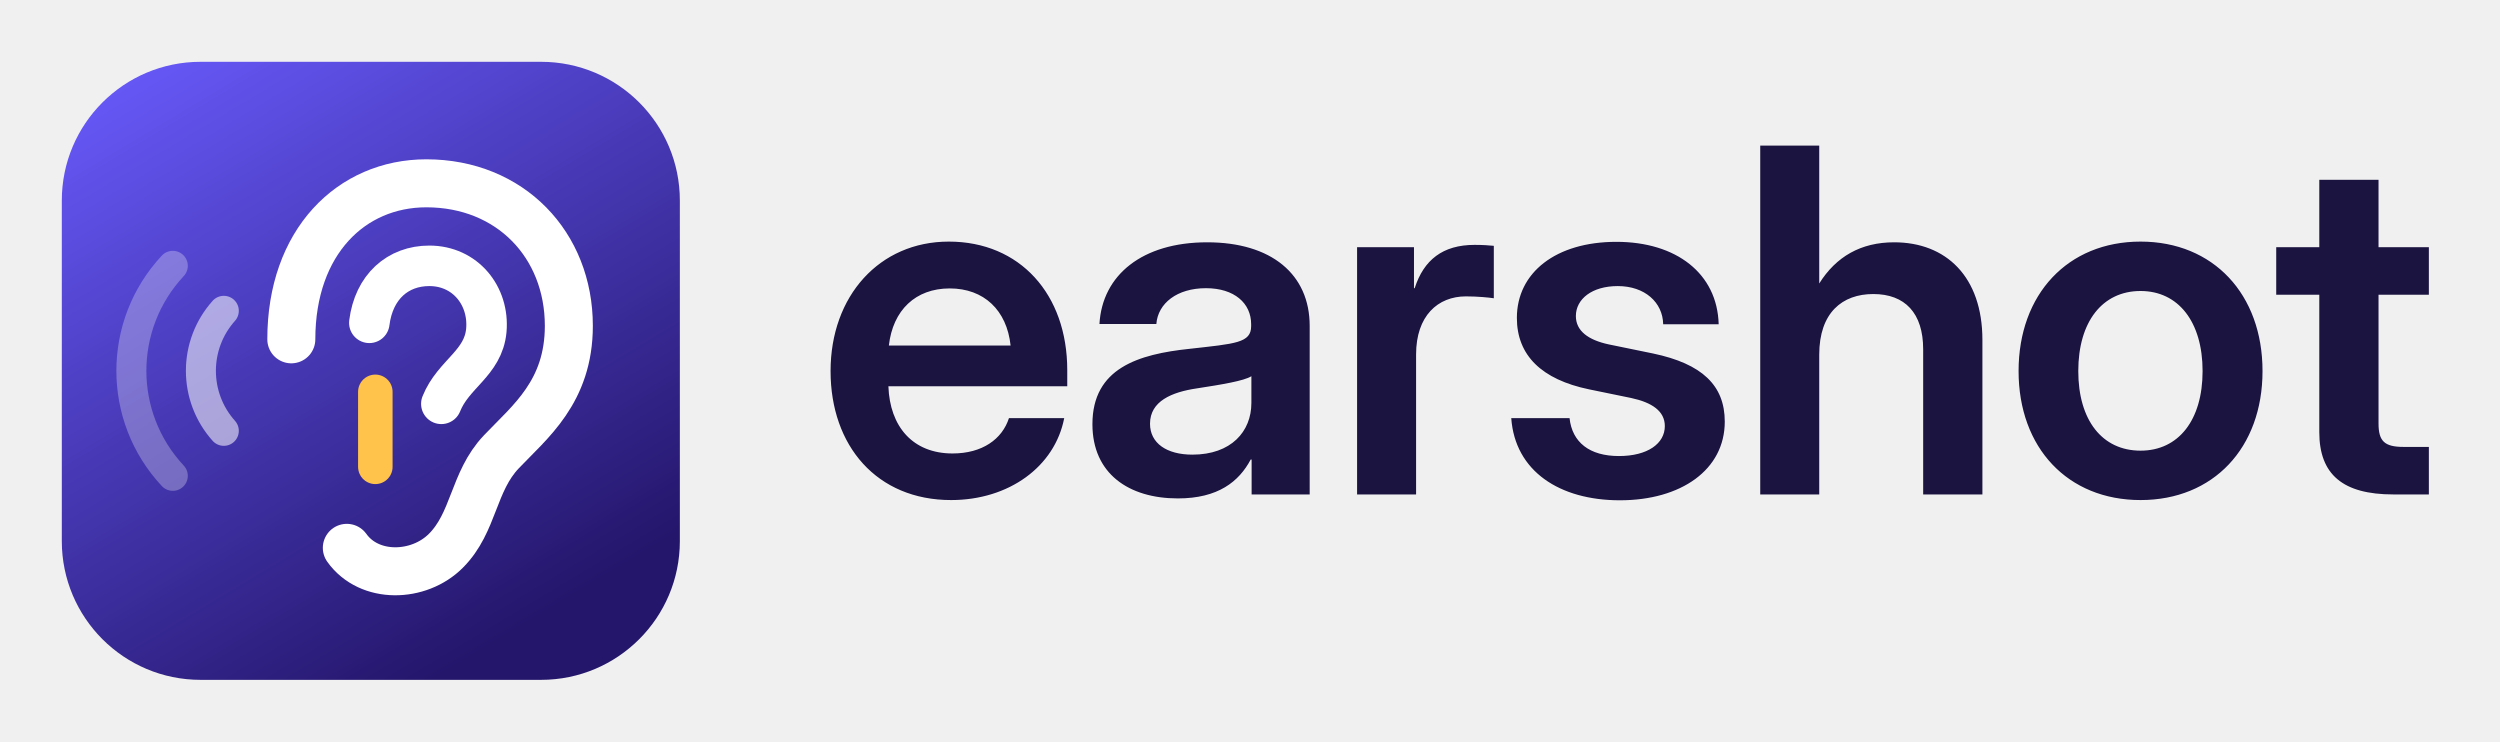
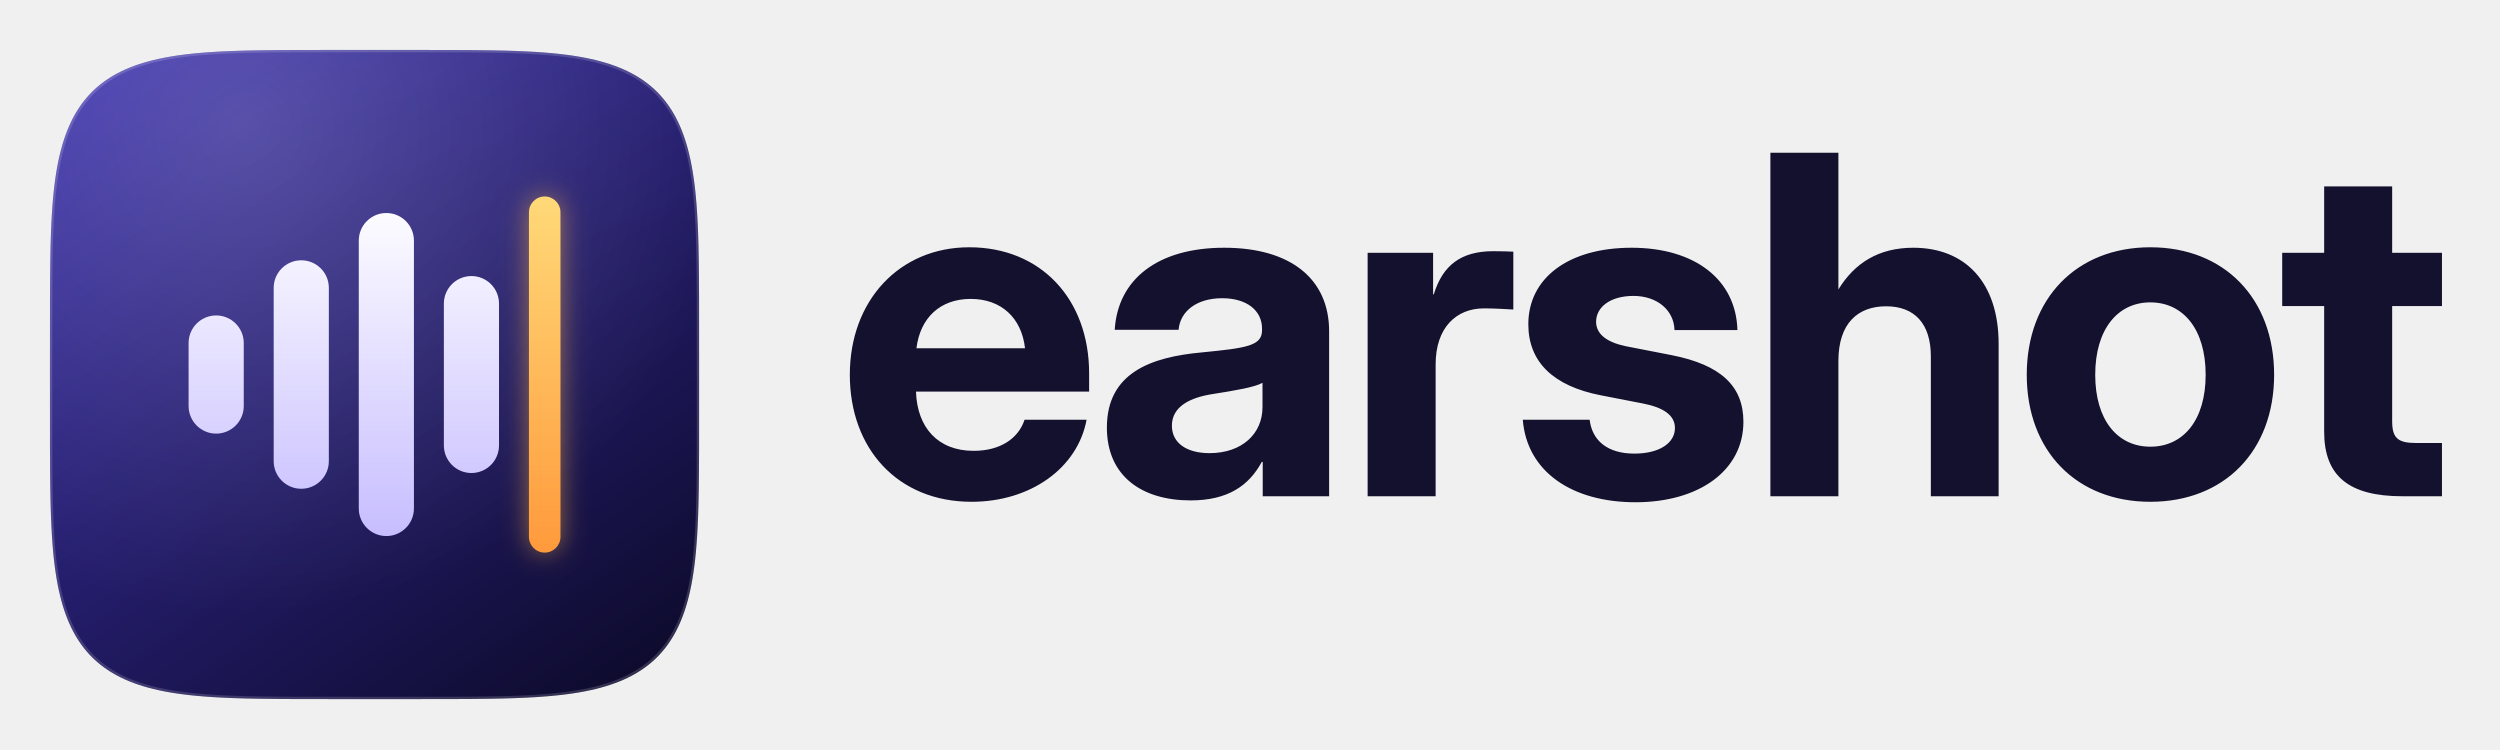
- <svg xmlns="http://www.w3.org/2000/svg" width="809" height="240" viewBox="0 0 809 240">
+ <svg xmlns="http://www.w3.org/2000/svg" width="801" height="240" viewBox="0 0 801 240">
  <defs>
-     <linearGradient id="logo-bg" x1="0" y1="0" x2="0.6" y2="1">
-       <stop offset="0" stop-color="#6A5CFF" />
-       <stop offset="1" stop-color="#24166B" />
+     <linearGradient id="bg" x1="0.15" y1="0" x2="0.85" y2="1">
+       <stop offset="0" stop-color="#3A2FA8" />
+       <stop offset="1" stop-color="#0E0B2E" />
    </linearGradient>
-     <filter id="logo-sh" x="-10%" y="-10%" width="120%" height="130%">
-       <feDropShadow dx="0" dy="12" stdDeviation="14" flood-opacity="0.30" />
+     <radialGradient id="highlight" cx="0.3" cy="0.12" r="0.75">
+       <stop offset="0" stop-color="#FFFFFF" stop-opacity="0.18" />
+       <stop offset="1" stop-color="#FFFFFF" stop-opacity="0" />
+     </radialGradient>
+     <linearGradient id="bar" gradientUnits="userSpaceOnUse" x1="0" y1="286" x2="0" y2="738">
+       <stop offset="0" stop-color="#FFFFFF" />
+       <stop offset="1" stop-color="#C4BAFF" />
+     </linearGradient>
+     <linearGradient id="cursor" x1="0" y1="0" x2="0" y2="1">
+       <stop offset="0" stop-color="#FFD978" />
+       <stop offset="1" stop-color="#FF9A3C" />
+     </linearGradient>
+     <filter id="cursor-glow" x="-150%" y="-20%" width="400%" height="140%">
+       <feGaussianBlur stdDeviation="16" />
    </filter>
+     <clipPath id="tile-clip">
+       <path d="M 924.00 512.00 L 923.95 605.51 L 923.80 635.37 L 923.55 657.07 L 923.21 674.71 L 922.76 689.84 L 922.21 703.21 L 921.56 715.26 L 920.81 726.28 L 919.97 736.47 L 919.02 745.95 L 917.96 754.84 L 916.81 763.20 L 915.55 771.12 L 914.19 778.62 L 912.73 785.76 L 911.16 792.56 L 909.48 799.07 L 907.70 805.29 L 905.81 811.25 L 903.80 816.97 L 901.69 822.46 L 899.47 827.73 L 897.13 832.80 L 894.68 837.68 L 892.11 842.38 L 889.42 846.89 L 886.61 851.24 L 883.68 855.43 L 880.62 859.46 L 877.44 863.34 L 874.12 867.08 L 870.67 870.67 L 867.08 874.12 L 863.34 877.44 L 859.46 880.62 L 855.43 883.68 L 851.24 886.61 L 846.89 889.42 L 842.38 892.11 L 837.68 894.68 L 832.80 897.13 L 827.73 899.47 L 822.46 901.69 L 816.97 903.80 L 811.25 905.81 L 805.29 907.70 L 799.07 909.48 L 792.56 911.16 L 785.76 912.73 L 778.62 914.19 L 771.12 915.55 L 763.20 916.81 L 754.84 917.96 L 745.95 919.02 L 736.47 919.97 L 726.28 920.81 L 715.26 921.56 L 703.21 922.21 L 689.84 922.76 L 674.71 923.21 L 657.07 923.55 L 635.37 923.80 L 605.51 923.95 L 512.00 924.00 L 418.49 923.95 L 388.63 923.80 L 366.93 923.55 L 349.29 923.21 L 334.16 922.76 L 320.79 922.21 L 308.74 921.56 L 297.72 920.81 L 287.53 919.97 L 278.05 919.02 L 269.16 917.96 L 260.80 916.81 L 252.88 915.55 L 245.38 914.19 L 238.24 912.73 L 231.44 911.16 L 224.93 909.48 L 218.71 907.70 L 212.75 905.81 L 207.03 903.80 L 201.54 901.69 L 196.27 899.47 L 191.20 897.13 L 186.32 894.68 L 181.62 892.11 L 177.11 889.42 L 172.76 886.61 L 168.57 883.68 L 164.54 880.62 L 160.66 877.44 L 156.92 874.12 L 153.33 870.67 L 149.88 867.08 L 146.56 863.34 L 143.38 859.46 L 140.32 855.43 L 137.39 851.24 L 134.58 846.89 L 131.89 842.38 L 129.32 837.68 L 126.87 832.80 L 124.53 827.73 L 122.31 822.46 L 120.20 816.97 L 118.19 811.25 L 116.30 805.29 L 114.52 799.07 L 112.84 792.56 L 111.27 785.76 L 109.81 778.62 L 108.45 771.12 L 107.19 763.20 L 106.04 754.84 L 104.98 745.95 L 104.03 736.47 L 103.19 726.28 L 102.44 715.26 L 101.79 703.21 L 101.24 689.84 L 100.79 674.71 L 100.45 657.07 L 100.20 635.37 L 100.05 605.51 L 100.00 512.00 L 100.05 418.49 L 100.20 388.63 L 100.45 366.93 L 100.79 349.29 L 101.24 334.16 L 101.79 320.79 L 102.44 308.74 L 103.19 297.72 L 104.03 287.53 L 104.98 278.05 L 106.04 269.16 L 107.19 260.80 L 108.45 252.88 L 109.81 245.38 L 111.27 238.24 L 112.84 231.44 L 114.52 224.93 L 116.30 218.71 L 118.19 212.75 L 120.20 207.03 L 122.31 201.54 L 124.53 196.27 L 126.87 191.20 L 129.32 186.32 L 131.89 181.62 L 134.58 177.11 L 137.39 172.76 L 140.32 168.57 L 143.38 164.54 L 146.56 160.66 L 149.88 156.92 L 153.33 153.33 L 156.92 149.88 L 160.66 146.56 L 164.54 143.38 L 168.57 140.32 L 172.76 137.39 L 177.11 134.58 L 181.62 131.89 L 186.32 129.32 L 191.20 126.87 L 196.27 124.53 L 201.54 122.31 L 207.03 120.20 L 212.75 118.19 L 218.71 116.30 L 224.93 114.52 L 231.44 112.84 L 238.24 111.27 L 245.38 109.81 L 252.88 108.45 L 260.80 107.19 L 269.16 106.04 L 278.05 104.98 L 287.53 104.03 L 297.72 103.19 L 308.74 102.44 L 320.79 101.79 L 334.16 101.24 L 349.29 100.79 L 366.93 100.45 L 388.63 100.20 L 418.49 100.05 L 512.00 100.00 L 605.51 100.05 L 635.37 100.20 L 657.07 100.45 L 674.71 100.79 L 689.84 101.24 L 703.21 101.79 L 715.26 102.44 L 726.28 103.19 L 736.47 104.03 L 745.95 104.98 L 754.84 106.04 L 763.20 107.19 L 771.12 108.45 L 778.62 109.81 L 785.76 111.27 L 792.56 112.84 L 799.07 114.52 L 805.29 116.30 L 811.25 118.19 L 816.97 120.20 L 822.46 122.31 L 827.73 124.53 L 832.80 126.87 L 837.68 129.32 L 842.38 131.89 L 846.89 134.58 L 851.24 137.39 L 855.43 140.32 L 859.46 143.38 L 863.34 146.56 L 867.08 149.88 L 870.67 153.33 L 874.12 156.92 L 877.44 160.66 L 880.62 164.54 L 883.68 168.57 L 886.61 172.76 L 889.42 177.11 L 892.11 181.62 L 894.68 186.32 L 897.13 191.20 L 899.47 196.27 L 901.69 201.54 L 903.80 207.03 L 905.81 212.75 L 907.70 218.71 L 909.48 224.93 L 911.16 231.44 L 912.73 238.24 L 914.19 245.38 L 915.55 252.88 L 916.81 260.80 L 917.96 269.16 L 919.02 278.05 L 919.97 287.53 L 920.81 297.72 L 921.56 308.74 L 922.21 320.79 L 922.76 334.16 L 923.21 349.29 L 923.55 366.93 L 923.80 388.63 L 923.95 418.49 Z" />
+     </clipPath>
  </defs>
-   <g transform="translate(20 20) scale(0.2427184) translate(-100 -100)">
-     <rect x="100" y="100" width="824" height="824" rx="185" fill="url(#logo-bg)" />
-     <g id="mark" fill="none" stroke-linecap="round" stroke-linejoin="round" transform="translate(-14 0)">
-       <path d="M 330 432 A 120 120 0 0 0 330 592" stroke="#FFFFFF" stroke-opacity="0.55" stroke-width="40" />
-       <path d="M 262 372 A 205 205 0 0 0 262 652" stroke="#FFFFFF" stroke-opacity="0.28" stroke-width="40" />
-       <path d="M 420 470 C 420 340 500 262 600 262 C 712 262 790 344 790 452 C 790 540 738 580 700 620 C 662 660 664 714 626 752 C 590 788 524 790 494 748" stroke="#FFFFFF" stroke-width="64" />
-       <path d="M 524 448 C 530 400 562 372 604 372 C 652 372 684 412 680 458 C 676 502 636 516 620 556" stroke="#FFFFFF" stroke-width="54" />
-       <path d="M 532 540 L 532 640" stroke="#FFC24B" stroke-width="46" />
+   <g transform="translate(16 16) scale(0.2524272) translate(-100 -100)">
+     <path d="M 924.00 512.00 L 923.95 605.51 L 923.80 635.37 L 923.55 657.07 L 923.21 674.71 L 922.76 689.84 L 922.21 703.21 L 921.56 715.26 L 920.81 726.28 L 919.97 736.47 L 919.02 745.95 L 917.96 754.84 L 916.81 763.20 L 915.55 771.12 L 914.19 778.62 L 912.73 785.76 L 911.16 792.56 L 909.48 799.07 L 907.70 805.29 L 905.81 811.25 L 903.80 816.97 L 901.69 822.46 L 899.47 827.73 L 897.13 832.80 L 894.68 837.68 L 892.11 842.38 L 889.42 846.89 L 886.61 851.24 L 883.68 855.43 L 880.62 859.46 L 877.44 863.34 L 874.12 867.08 L 870.67 870.67 L 867.08 874.12 L 863.34 877.44 L 859.46 880.62 L 855.43 883.68 L 851.24 886.61 L 846.89 889.42 L 842.38 892.11 L 837.68 894.68 L 832.80 897.13 L 827.73 899.47 L 822.46 901.69 L 816.97 903.80 L 811.25 905.81 L 805.29 907.70 L 799.07 909.48 L 792.56 911.16 L 785.76 912.73 L 778.62 914.19 L 771.12 915.55 L 763.20 916.81 L 754.84 917.96 L 745.95 919.02 L 736.47 919.97 L 726.28 920.81 L 715.26 921.56 L 703.21 922.21 L 689.84 922.76 L 674.71 923.21 L 657.07 923.55 L 635.37 923.80 L 605.51 923.95 L 512.00 924.00 L 418.49 923.95 L 388.63 923.80 L 366.93 923.55 L 349.29 923.21 L 334.16 922.76 L 320.79 922.21 L 308.74 921.56 L 297.72 920.81 L 287.53 919.97 L 278.05 919.02 L 269.16 917.96 L 260.80 916.81 L 252.88 915.55 L 245.38 914.19 L 238.24 912.73 L 231.44 911.16 L 224.93 909.48 L 218.71 907.70 L 212.75 905.81 L 207.03 903.80 L 201.54 901.69 L 196.27 899.47 L 191.20 897.13 L 186.32 894.68 L 181.62 892.11 L 177.11 889.42 L 172.76 886.61 L 168.57 883.68 L 164.54 880.62 L 160.66 877.44 L 156.92 874.12 L 153.33 870.67 L 149.88 867.08 L 146.56 863.34 L 143.38 859.46 L 140.32 855.43 L 137.39 851.24 L 134.58 846.89 L 131.89 842.38 L 129.32 837.68 L 126.87 832.80 L 124.53 827.73 L 122.31 822.46 L 120.20 816.97 L 118.19 811.25 L 116.30 805.29 L 114.52 799.07 L 112.84 792.56 L 111.27 785.76 L 109.81 778.62 L 108.45 771.12 L 107.19 763.20 L 106.04 754.84 L 104.98 745.95 L 104.03 736.47 L 103.19 726.28 L 102.44 715.26 L 101.79 703.21 L 101.24 689.84 L 100.79 674.71 L 100.45 657.07 L 100.20 635.37 L 100.05 605.51 L 100.00 512.00 L 100.05 418.49 L 100.20 388.63 L 100.45 366.93 L 100.79 349.29 L 101.24 334.16 L 101.79 320.79 L 102.44 308.74 L 103.19 297.72 L 104.03 287.53 L 104.98 278.05 L 106.04 269.16 L 107.19 260.80 L 108.45 252.88 L 109.81 245.38 L 111.27 238.24 L 112.84 231.44 L 114.52 224.93 L 116.30 218.71 L 118.19 212.75 L 120.20 207.03 L 122.31 201.54 L 124.53 196.27 L 126.87 191.20 L 129.32 186.32 L 131.89 181.62 L 134.58 177.11 L 137.39 172.76 L 140.32 168.57 L 143.38 164.54 L 146.56 160.66 L 149.88 156.92 L 153.33 153.33 L 156.92 149.88 L 160.66 146.56 L 164.54 143.38 L 168.57 140.32 L 172.76 137.39 L 177.11 134.58 L 181.62 131.89 L 186.32 129.32 L 191.20 126.87 L 196.27 124.53 L 201.54 122.31 L 207.03 120.20 L 212.75 118.19 L 218.71 116.30 L 224.93 114.52 L 231.44 112.84 L 238.24 111.27 L 245.38 109.81 L 252.88 108.45 L 260.80 107.19 L 269.16 106.04 L 278.05 104.98 L 287.53 104.03 L 297.72 103.19 L 308.74 102.44 L 320.79 101.79 L 334.16 101.24 L 349.29 100.79 L 366.93 100.45 L 388.63 100.20 L 418.49 100.05 L 512.00 100.00 L 605.51 100.05 L 635.37 100.20 L 657.07 100.45 L 674.71 100.79 L 689.84 101.24 L 703.21 101.79 L 715.26 102.44 L 726.28 103.19 L 736.47 104.03 L 745.95 104.98 L 754.84 106.04 L 763.20 107.19 L 771.12 108.45 L 778.62 109.81 L 785.76 111.27 L 792.56 112.84 L 799.07 114.52 L 805.29 116.30 L 811.25 118.19 L 816.97 120.20 L 822.46 122.31 L 827.73 124.53 L 832.80 126.87 L 837.68 129.32 L 842.38 131.89 L 846.89 134.58 L 851.24 137.39 L 855.43 140.32 L 859.46 143.38 L 863.34 146.56 L 867.08 149.88 L 870.67 153.33 L 874.12 156.92 L 877.44 160.66 L 880.62 164.54 L 883.68 168.57 L 886.61 172.76 L 889.42 177.11 L 892.11 181.62 L 894.68 186.32 L 897.13 191.20 L 899.47 196.27 L 901.69 201.54 L 903.80 207.03 L 905.81 212.75 L 907.70 218.71 L 909.48 224.93 L 911.16 231.44 L 912.73 238.24 L 914.19 245.38 L 915.55 252.88 L 916.81 260.80 L 917.96 269.16 L 919.02 278.05 L 919.97 287.53 L 920.81 297.72 L 921.56 308.74 L 922.21 320.79 L 922.76 334.16 L 923.21 349.29 L 923.55 366.93 L 923.80 388.63 L 923.95 418.49 Z" fill="url(#bg)" />
+     <g clip-path="url(#tile-clip)">
+       <rect x="100" y="100" width="824" height="824" fill="url(#highlight)" />
+       <g id="mark">
+         <rect x="276" y="437" width="70" height="150" rx="35" fill="url(#bar)" />
+         <rect x="384" y="367" width="70" height="290" rx="35" fill="url(#bar)" />
+         <rect x="492" y="307" width="70" height="410" rx="35" fill="url(#bar)" />
+         <rect x="600" y="387" width="70" height="250" rx="35" fill="url(#bar)" />
+         <rect x="708" y="286" width="40" height="452" rx="20" fill="#FFB23F" opacity="0.55" filter="url(#cursor-glow)" />
+         <rect x="708" y="286" width="40" height="452" rx="20" fill="url(#cursor)" />
+       </g>
    </g>
+     <path d="M 924.00 512.00 L 923.95 605.51 L 923.80 635.37 L 923.55 657.07 L 923.21 674.71 L 922.76 689.84 L 922.21 703.21 L 921.56 715.26 L 920.81 726.28 L 919.97 736.47 L 919.02 745.95 L 917.96 754.84 L 916.81 763.20 L 915.55 771.12 L 914.19 778.62 L 912.73 785.76 L 911.16 792.56 L 909.48 799.07 L 907.70 805.29 L 905.81 811.25 L 903.80 816.97 L 901.69 822.46 L 899.47 827.73 L 897.13 832.80 L 894.68 837.68 L 892.11 842.38 L 889.42 846.89 L 886.61 851.24 L 883.68 855.43 L 880.62 859.46 L 877.44 863.34 L 874.12 867.08 L 870.67 870.67 L 867.08 874.12 L 863.34 877.44 L 859.46 880.62 L 855.43 883.68 L 851.24 886.61 L 846.89 889.42 L 842.38 892.11 L 837.68 894.68 L 832.80 897.13 L 827.73 899.47 L 822.46 901.69 L 816.97 903.80 L 811.25 905.81 L 805.29 907.70 L 799.07 909.48 L 792.56 911.16 L 785.76 912.73 L 778.62 914.19 L 771.12 915.55 L 763.20 916.81 L 754.84 917.96 L 745.95 919.02 L 736.47 919.97 L 726.28 920.81 L 715.26 921.56 L 703.21 922.21 L 689.84 922.76 L 674.71 923.21 L 657.07 923.55 L 635.37 923.80 L 605.51 923.95 L 512.00 924.00 L 418.49 923.95 L 388.63 923.80 L 366.93 923.55 L 349.29 923.21 L 334.16 922.76 L 320.79 922.21 L 308.74 921.56 L 297.72 920.81 L 287.53 919.97 L 278.05 919.02 L 269.16 917.96 L 260.80 916.81 L 252.88 915.55 L 245.38 914.19 L 238.24 912.73 L 231.44 911.16 L 224.93 909.48 L 218.71 907.70 L 212.75 905.81 L 207.03 903.80 L 201.54 901.69 L 196.27 899.47 L 191.20 897.13 L 186.32 894.68 L 181.62 892.11 L 177.11 889.42 L 172.76 886.61 L 168.57 883.68 L 164.54 880.62 L 160.66 877.44 L 156.92 874.12 L 153.33 870.67 L 149.88 867.08 L 146.56 863.34 L 143.38 859.46 L 140.32 855.43 L 137.39 851.24 L 134.58 846.89 L 131.89 842.38 L 129.32 837.68 L 126.87 832.80 L 124.53 827.73 L 122.31 822.46 L 120.20 816.97 L 118.19 811.25 L 116.30 805.29 L 114.52 799.07 L 112.84 792.56 L 111.27 785.76 L 109.81 778.62 L 108.45 771.12 L 107.19 763.20 L 106.04 754.84 L 104.98 745.95 L 104.03 736.47 L 103.19 726.28 L 102.44 715.26 L 101.79 703.21 L 101.24 689.84 L 100.79 674.71 L 100.45 657.07 L 100.20 635.37 L 100.05 605.51 L 100.00 512.00 L 100.05 418.49 L 100.20 388.63 L 100.45 366.93 L 100.79 349.29 L 101.24 334.16 L 101.79 320.79 L 102.44 308.74 L 103.19 297.72 L 104.03 287.53 L 104.98 278.05 L 106.04 269.16 L 107.19 260.80 L 108.45 252.88 L 109.81 245.38 L 111.27 238.24 L 112.84 231.44 L 114.52 224.93 L 116.30 218.71 L 118.19 212.75 L 120.20 207.03 L 122.31 201.54 L 124.53 196.27 L 126.87 191.20 L 129.32 186.32 L 131.89 181.62 L 134.58 177.11 L 137.39 172.76 L 140.32 168.57 L 143.38 164.54 L 146.56 160.66 L 149.88 156.92 L 153.33 153.33 L 156.92 149.88 L 160.66 146.56 L 164.54 143.38 L 168.57 140.32 L 172.76 137.39 L 177.11 134.58 L 181.62 131.89 L 186.32 129.32 L 191.20 126.87 L 196.27 124.53 L 201.54 122.31 L 207.03 120.20 L 212.75 118.19 L 218.71 116.30 L 224.93 114.52 L 231.44 112.84 L 238.24 111.27 L 245.38 109.81 L 252.88 108.45 L 260.80 107.19 L 269.16 106.04 L 278.05 104.98 L 287.53 104.03 L 297.72 103.19 L 308.74 102.44 L 320.79 101.79 L 334.16 101.24 L 349.29 100.79 L 366.93 100.45 L 388.63 100.20 L 418.49 100.05 L 512.00 100.00 L 605.51 100.05 L 635.37 100.20 L 657.07 100.45 L 674.71 100.79 L 689.84 101.24 L 703.21 101.79 L 715.26 102.44 L 726.28 103.19 L 736.47 104.03 L 745.95 104.98 L 754.84 106.04 L 763.20 107.19 L 771.12 108.45 L 778.62 109.81 L 785.76 111.27 L 792.56 112.84 L 799.07 114.52 L 805.29 116.30 L 811.25 118.19 L 816.97 120.20 L 822.46 122.31 L 827.73 124.53 L 832.80 126.87 L 837.68 129.32 L 842.38 131.89 L 846.89 134.58 L 851.24 137.39 L 855.43 140.32 L 859.46 143.38 L 863.34 146.56 L 867.08 149.88 L 870.67 153.33 L 874.12 156.92 L 877.44 160.66 L 880.62 164.54 L 883.68 168.57 L 886.61 172.76 L 889.42 177.11 L 892.11 181.62 L 894.68 186.32 L 897.13 191.20 L 899.47 196.27 L 901.69 201.54 L 903.80 207.03 L 905.81 212.75 L 907.70 218.71 L 909.48 224.93 L 911.16 231.44 L 912.73 238.24 L 914.19 245.38 L 915.55 252.88 L 916.81 260.80 L 917.96 269.16 L 919.02 278.05 L 919.97 287.53 L 920.81 297.72 L 921.56 308.74 L 922.21 320.79 L 922.76 334.16 L 923.21 349.29 L 923.55 366.93 L 923.80 388.63 L 923.95 418.49 Z" fill="none" stroke="#FFFFFF" stroke-opacity="0.16" stroke-width="3" transform="translate(512 512) scale(0.9964) translate(-512 -512)" />
  </g>
-   <g transform="translate(264 160.0) scale(0.8)" fill="#1B1340">
-     <path id="wordmark" data-width="656.9" d="M54.735 2.273C78.125 2.273 96.686 -11.269 100.473 -30.871H78.125C75.379 -22.348 67.33 -16.572 55.303 -16.572C39.205 -16.572 29.924 -27.462 29.356 -43.75H101.705V-50.284C101.705 -80.966 82.576 -102.273 53.788 -102.273C25.758 -102.273 5.966 -80.303 5.966 -49.905C5.966 -19.602 24.716 2.273 54.735 2.273ZM29.545 -60.227C31.155 -74.527 40.341 -83.333 54.167 -83.333C67.992 -83.333 77.273 -74.527 78.788 -60.227Z M146.451 1.61C162.739 1.61 171.167 -5.208 175.902 -14.11H176.28V0.0H199.765V-68.182C199.765 -89.015 184.33 -101.989 158.288 -101.989C132.152 -101.989 115.864 -88.826 114.727 -68.939H137.739C138.402 -77.367 146.167 -83.428 157.814 -83.428C169.273 -83.428 176.091 -77.367 176.091 -68.845V-68.087C176.091 -61.269 169.746 -60.985 151.186 -58.902C130.542 -56.723 111.886 -51.136 111.886 -28.409C111.886 -8.428 126.564 1.61 146.451 1.61ZM152.322 -16.098C141.905 -16.098 135.182 -20.739 135.182 -28.598C135.182 -37.689 143.894 -41.383 154.121 -42.898C163.97 -44.413 173.25 -45.928 176.186 -47.822V-37.027C176.186 -25.379 167.947 -16.098 152.322 -16.098Z M218.943 0.0H242.807V-56.629C242.807 -72.254 251.614 -80.114 262.977 -80.114C267.712 -80.114 272.447 -79.64 274.246 -79.356V-100.568C272.352 -100.758 269.701 -100.947 266.481 -100.947C253.602 -100.947 245.932 -94.886 242.239 -83.428H241.955V-100.0H218.943Z M325.242 2.367C349.958 2.367 367.667 -9.943 367.667 -29.451C367.667 -44.129 358.481 -52.841 338.689 -57.008L320.697 -60.701C312.364 -62.5 307.439 -66.193 307.439 -72.159C307.439 -78.977 313.879 -84.28 324.39 -84.28C335.28 -84.28 342.572 -77.746 342.761 -68.845H365.205C364.636 -89.394 348.064 -102.178 323.822 -102.178C299.39 -102.178 283.576 -89.773 283.576 -71.402C283.576 -56.25 293.614 -46.496 312.742 -42.519L329.788 -39.015C338.216 -37.216 343.424 -33.712 343.424 -27.652C343.424 -20.549 336.417 -15.53 324.864 -15.53C312.932 -15.53 305.924 -21.117 304.883 -30.871H281.303C282.818 -9.375 300.905 2.367 325.242 2.367Z M405.879 -56.534C405.879 -73.58 415.254 -81.061 427.754 -81.061C440.538 -81.061 447.924 -73.39 447.924 -58.712V0.0H471.883V-62.5C471.883 -88.163 457.11 -101.989 436.182 -101.989C422.735 -101.989 412.697 -96.212 405.879 -85.322V-141.098H382.015V0.0H405.879Z M535.852 2.273C565.303 2.273 585.189 -18.845 585.189 -49.905C585.189 -80.966 565.303 -102.273 535.852 -102.273C506.402 -102.273 486.515 -80.966 486.515 -49.905C486.515 -18.845 506.402 2.273 535.852 2.273ZM535.852 -17.708C520.417 -17.708 510.663 -29.924 510.663 -49.905C510.663 -69.981 520.511 -82.292 535.852 -82.292C551.098 -82.292 560.947 -69.886 560.947 -49.905C560.947 -30.019 551.193 -17.708 535.852 -17.708Z M652.473 -100.0H632.114V-127.273H608.155V-100.0H590.731V-80.777H608.155V-25.189C608.155 -8.049 617.72 0.0 638.08 0.0H652.473V-19.223H642.246C634.481 -19.223 632.114 -21.591 632.114 -28.693V-80.777H652.473Z" />
+   <g transform="translate(268 159.0) scale(0.78)" fill="#14112E">
+     <path id="wordmark" data-width="663.7" d="M55.492 2.273C79.735 2.273 99.053 -11.553 102.746 -31.439H77.273C74.716 -23.674 67.235 -18.655 56.345 -18.655C41.667 -18.655 33.144 -28.22 32.67 -42.992H103.788V-50.473C103.788 -80.966 83.996 -102.273 54.545 -102.273C25.852 -102.273 5.492 -80.398 5.492 -49.905C5.492 -19.508 25.189 2.273 55.492 2.273ZM32.86 -60.795C34.375 -73.295 42.614 -81.061 55.114 -81.061C67.708 -81.061 76.042 -73.295 77.462 -60.795Z M145.458 1.705C160.799 1.705 169.417 -4.356 174.72 -14.11H175.098V0.0H202.371V-67.803C202.371 -89.205 186.652 -102.083 159.284 -102.083C131.822 -102.083 115.534 -89.015 114.303 -68.371H140.534C141.197 -76.042 148.015 -81.345 158.432 -81.345C168.659 -81.345 174.814 -76.231 174.814 -68.845V-68.182C174.814 -61.742 168.375 -60.89 150.098 -59.091C129.265 -57.197 111.083 -50.758 111.083 -28.22C111.083 -8.239 125.477 1.705 145.458 1.705ZM153.223 -17.708C143.848 -17.708 137.788 -21.875 137.788 -28.977C137.788 -36.932 145.364 -40.625 154.928 -42.045C163.924 -43.466 171.784 -44.792 175.004 -46.591V-36.553C175.004 -25.758 166.67 -17.708 153.223 -17.708Z M218.189 0.0H246.125V-54.167C246.125 -69.223 254.553 -77.178 266.011 -77.178C270.746 -77.178 275.955 -76.799 278.038 -76.705V-100.473C275.765 -100.568 273.019 -100.663 269.799 -100.663C256.636 -100.663 249.061 -94.981 245.367 -82.955H245.083V-100.0H218.189Z M328.231 2.462C354.367 2.462 372.549 -10.606 372.549 -30.587C372.549 -45.265 363.269 -53.977 343.098 -57.955L324.159 -61.648C316.489 -63.258 312.038 -66.572 312.038 -71.686C312.038 -77.652 317.814 -82.292 327.379 -82.292C337.227 -82.292 344.045 -76.326 344.235 -68.277H370.087C369.519 -89.11 352.473 -102.083 326.621 -102.083C300.58 -102.083 284.197 -89.583 284.197 -70.644C284.197 -55.114 294.519 -45.265 313.932 -41.477L331.451 -38.068C339.595 -36.458 344.424 -33.333 344.424 -28.03C344.424 -21.875 338.08 -17.519 327.758 -17.519C316.867 -17.519 310.428 -22.727 309.386 -31.439H281.924C283.629 -9.943 302.284 2.462 328.231 2.462Z M411.568 -55.587C411.568 -71.117 419.617 -78.03 431.17 -78.03C442.818 -78.03 449.542 -70.928 449.542 -57.481V0.0H477.383V-62.595C477.383 -87.879 463.652 -102.083 442.345 -102.083C428.235 -102.083 418.292 -95.928 411.568 -84.943V-141.098H383.633V0.0H411.568Z M539.697 2.273C570.095 2.273 590.549 -18.561 590.549 -49.905C590.549 -81.25 570.095 -102.273 539.697 -102.273C509.394 -102.273 488.939 -81.25 488.939 -49.905C488.939 -18.561 509.394 2.273 539.697 2.273ZM539.697 -20.36C526.155 -20.36 517.064 -31.345 517.064 -49.905C517.064 -68.561 526.25 -79.64 539.697 -79.64C553.239 -79.64 562.424 -68.561 562.424 -49.905C562.424 -31.345 553.333 -20.36 539.697 -20.36Z M659.492 -100.0H639.038V-127.273H611.102V-100.0H593.867V-78.125H611.102V-26.515C611.102 -8.333 621.235 0.0 643.205 0.0H659.492V-21.875H648.792C641.216 -21.875 639.038 -24.053 639.038 -30.871V-78.125H659.492Z" />
  </g>
</svg>
